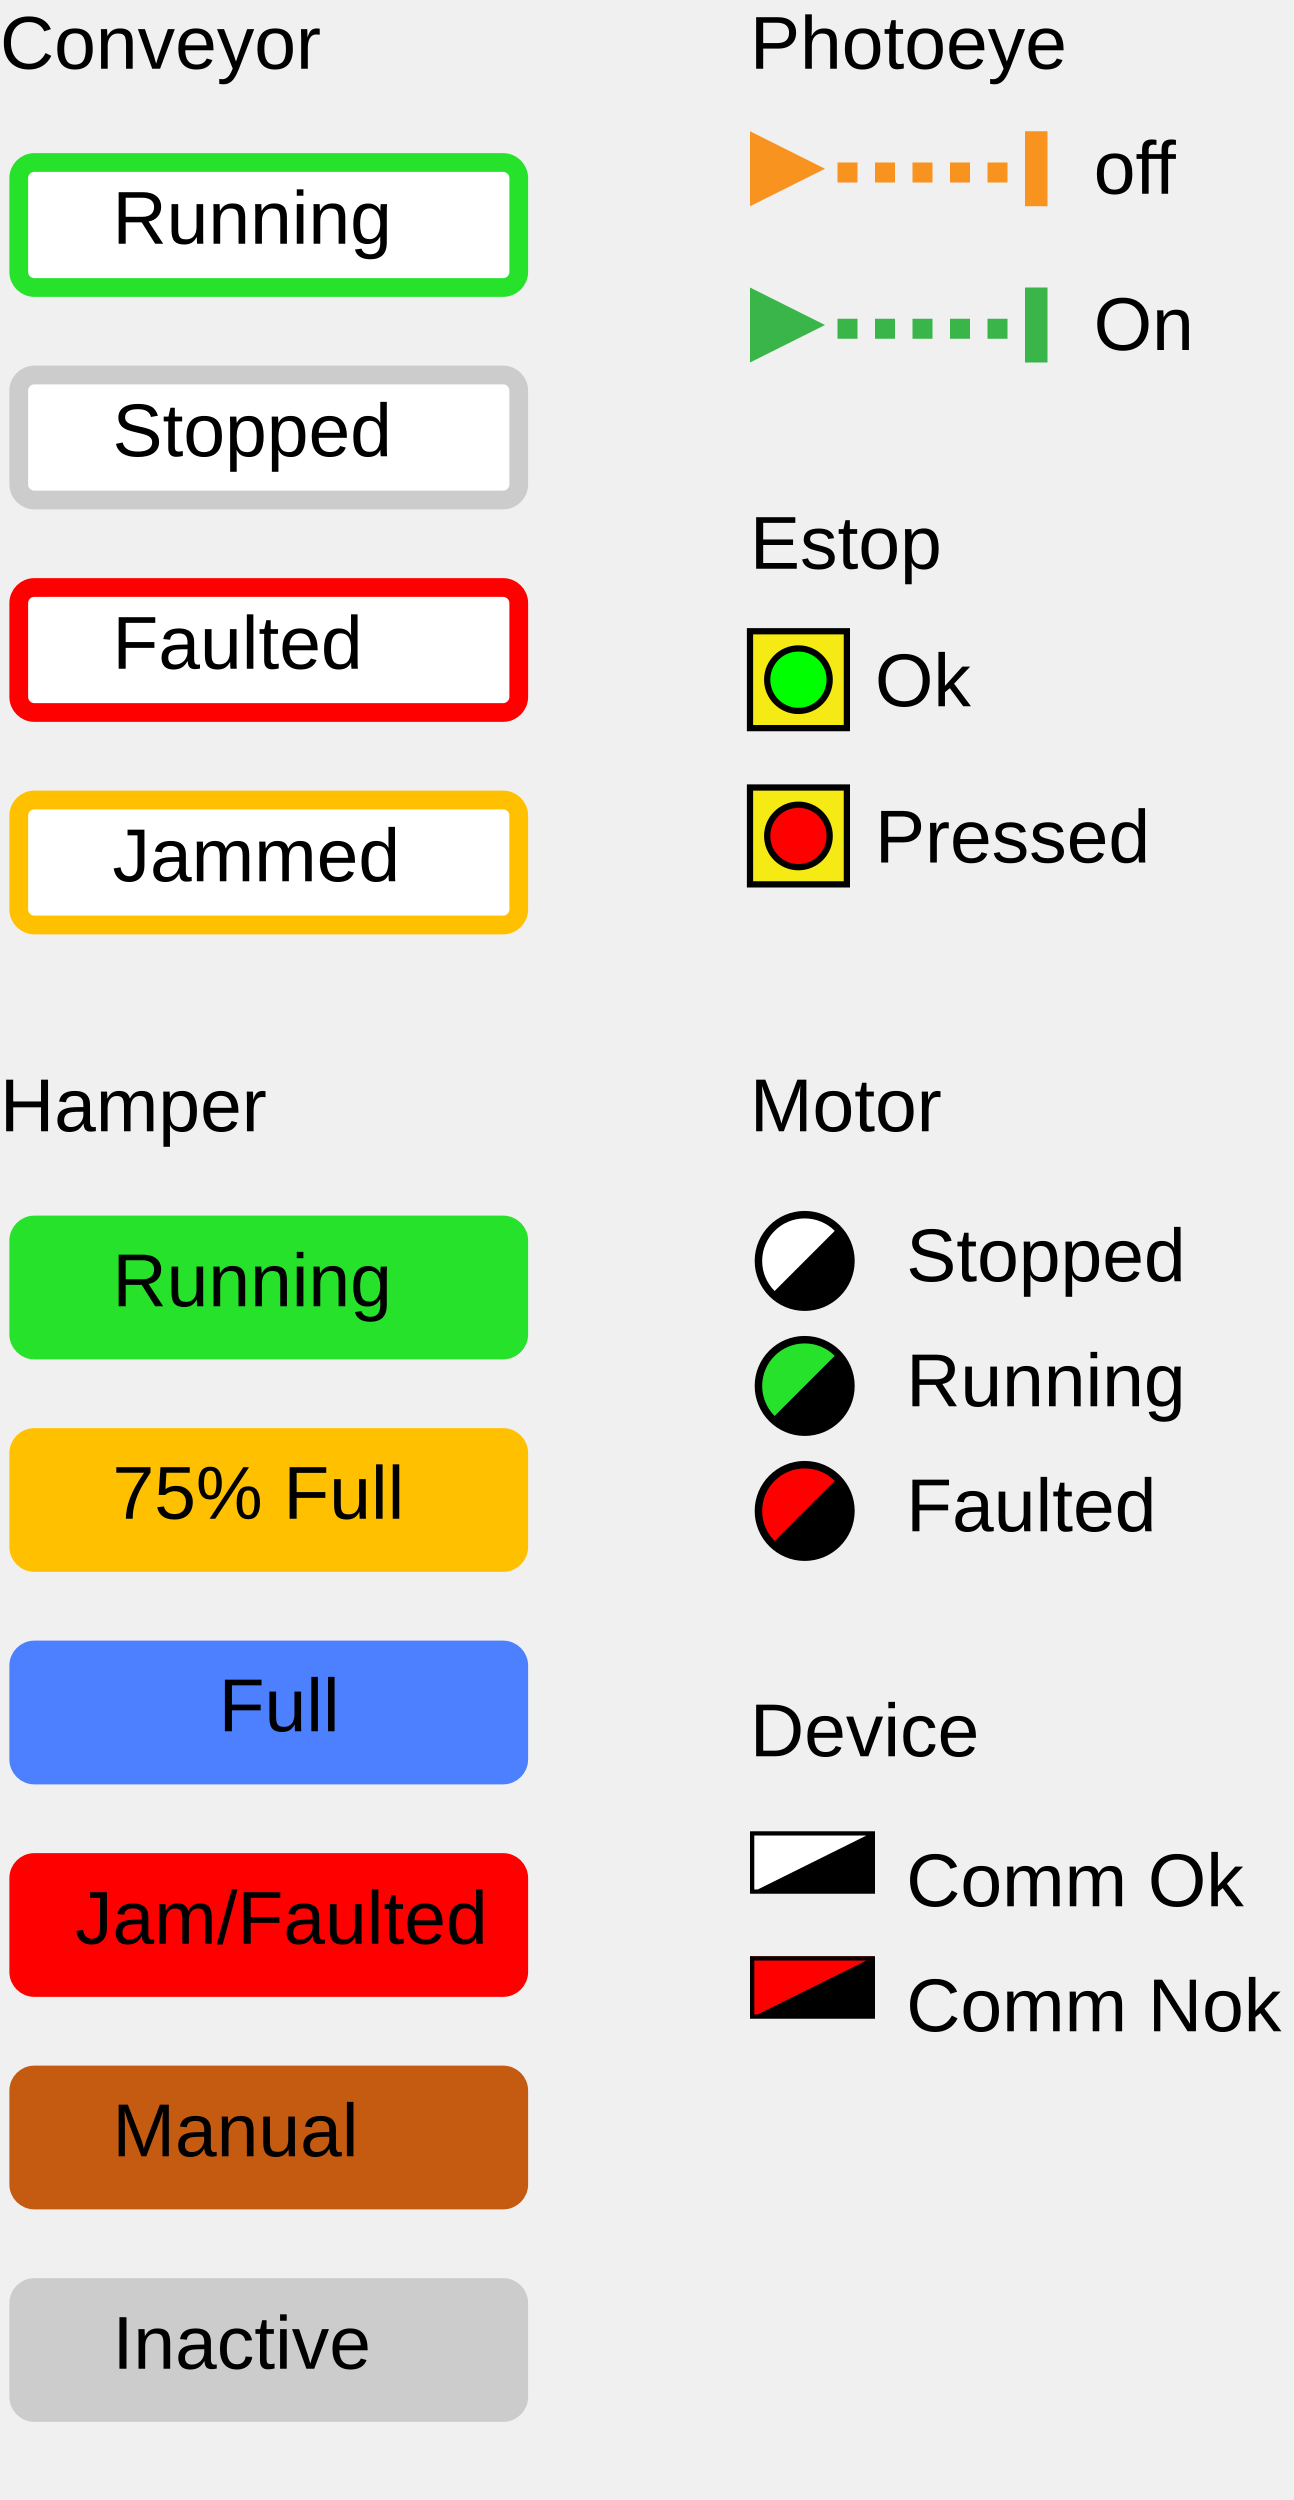
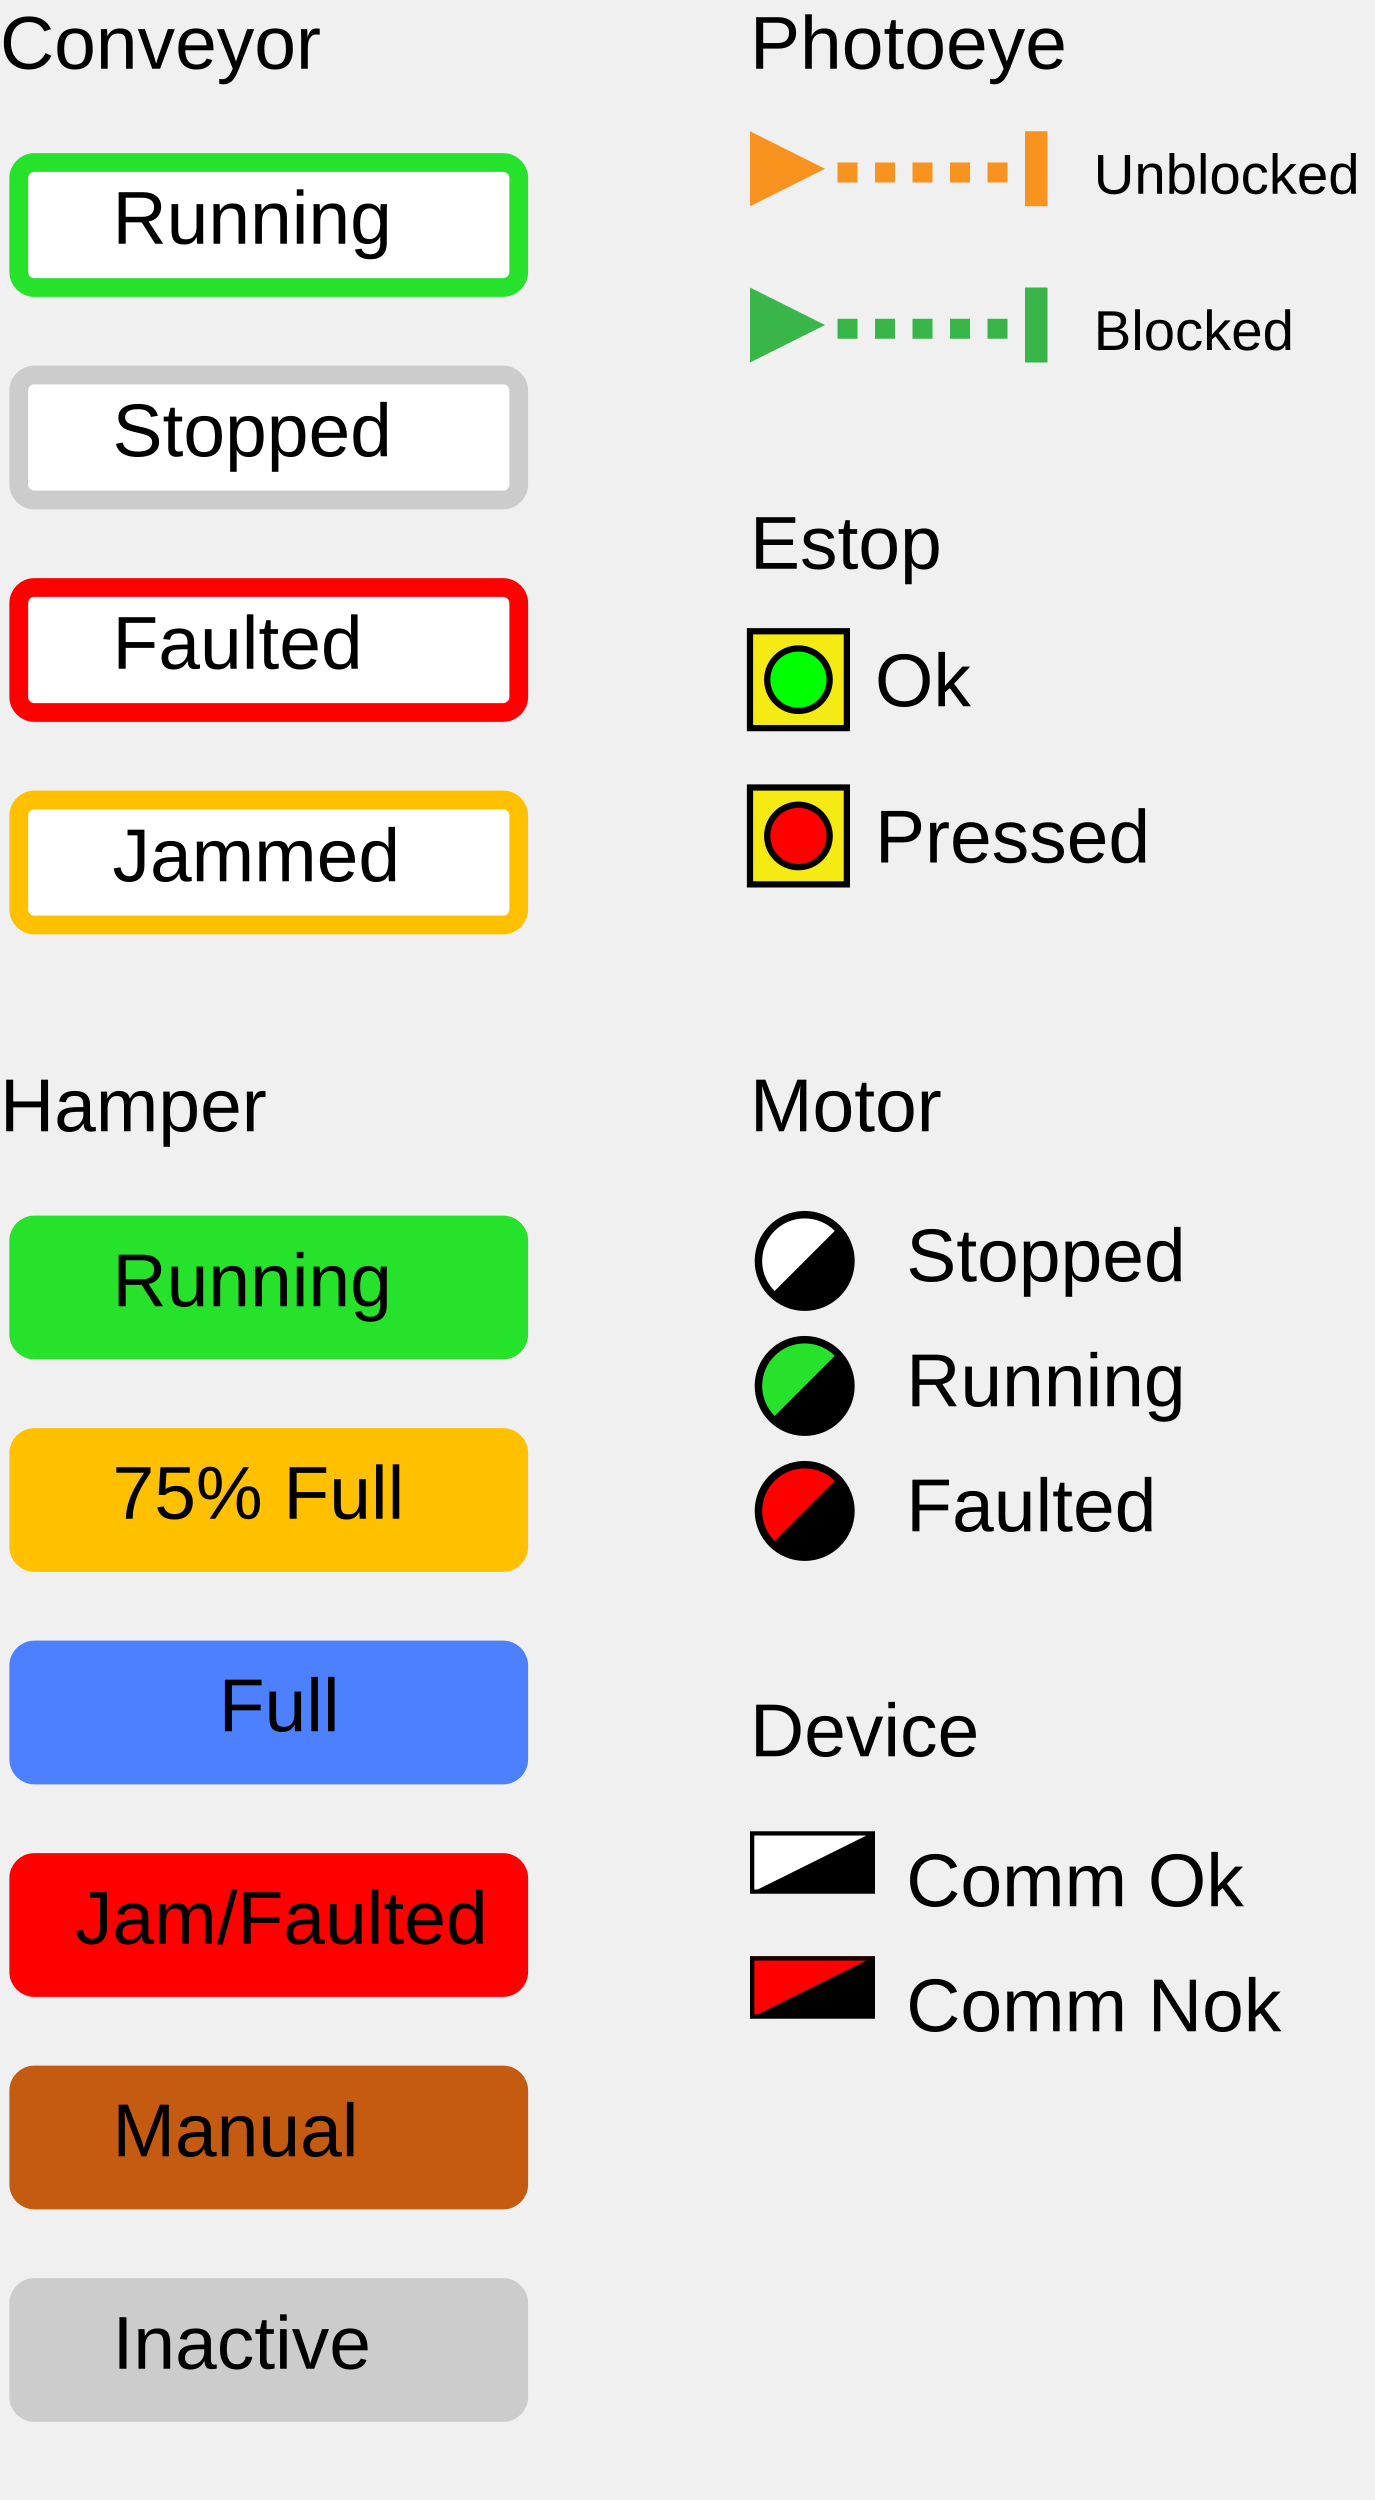
- <svg xmlns="http://www.w3.org/2000/svg" id="Layer_1" data-name="Layer 1" viewBox="0 0 207 400">
+ <svg xmlns="http://www.w3.org/2000/svg" id="Layer_1" data-name="Layer 1" viewBox="0 0 220 400">
  <defs>
    <style>
      .photoeye-off {
        fill: #f7931e;
      }
      .photoeye-on {
      fill: #39b54a;
      }
      .gv-text {
        font-family: ArialMT, Arial;
        font-size: 12px;
      }
    </style>
  </defs>
  <g transform="translate(0 0)">
    <text class="gv-text" transform="translate(0 11)">
      <tspan x="0" y="0">Conveyor</tspan>
    </text>
    <g transform="translate(0 23)">
      <rect x="3" y="3" width="80" height="20" rx="2.5" ry="2.5" style="fill:#fff;stroke:#27e22b;stroke-width:3px;" />
      <text class="gv-text" transform="translate(18 16)">
        <tspan x="0" y="0">Running</tspan>
      </text>
    </g>
    <g transform="translate(0 57)">
      <rect x="3" y="3" width="80" height="20" rx="2.5" ry="2.5" style="fill:#fff;stroke:#ccc;stroke-width:3px;" />
      <text class="gv-text" transform="translate(18 16)">
        <tspan x="0" y="0">Stopped</tspan>
      </text>
    </g>
    <g transform="translate(0 91)">
      <rect x="3" y="3" width="80" height="20" rx="2.5" ry="2.5" style="fill:#fff;stroke:#ff0000;stroke-width:3px;" />
      <text class="gv-text" transform="translate(18 16)">
        <tspan x="0" y="0">Faulted</tspan>
      </text>
    </g>
    <g transform="translate(0 125)">
      <rect x="3" y="3" width="80" height="20" rx="2.5" ry="2.5" style="fill:#fff;stroke:#ffc000;stroke-width:3px;" />
      <text class="gv-text" transform="translate(18 16)">
        <tspan x="0" y="0">Jammed</tspan>
      </text>
    </g>
  </g>
  <g transform="translate(0 170)">
    <text class="gv-text" transform="translate(0 11)">
      <tspan x="0" y="0">Hamper</tspan>
    </text>
    <g transform="translate(0 23)">
      <rect x="3" y="3" width="80" height="20" rx="2.5" ry="2.5" style="fill:#27e22b;stroke:#27e22b;stroke-width:3px;" />
      <text class="gv-text" transform="translate(18 16)">
        <tspan x="0" y="0">Running</tspan>
      </text>
    </g>
    <g transform="translate(0 57)">
      <rect x="3" y="3" width="80" height="20" rx="2.5" ry="2.5" style="fill:#ffc000;stroke:#ffc000;stroke-width:3px;" />
      <text class="gv-text" transform="translate(18 16)">
        <tspan x="0" y="0">75% Full</tspan>
      </text>
    </g>
    <g transform="translate(0 91)">
      <rect x="3" y="3" width="80" height="20" rx="2.5" ry="2.5" style="fill:#4d80ff;stroke:#4d80ff;stroke-width:3px;" />
      <text class="gv-text" transform="translate(35 16)">
        <tspan x="0" y="0">Full</tspan>
      </text>
    </g>
    <g transform="translate(0 125)">
      <rect x="3" y="3" width="80" height="20" rx="2.5" ry="2.5" style="fill:#f00;stroke:#f00;stroke-width:3px;" />
      <text class="gv-text" transform="translate(12 16)">
        <tspan x="0" y="0">Jam/Faulted</tspan>
      </text>
    </g>
    <g transform="translate(0 159)">
      <rect x="3" y="3" width="80" height="20" rx="2.5" ry="2.5" style="fill:#c55a11;stroke:#c55a11;stroke-width:3px;" />
      <text class="gv-text" transform="translate(18 16)">
        <tspan x="0" y="0">Manual</tspan>
      </text>
    </g>
    <g transform="translate(0 193)">
      <rect x="3" y="3" width="80" height="20" rx="2.5" ry="2.5" style="fill:#ccc;stroke:#ccc;stroke-width:3px;" />
      <text class="gv-text" transform="translate(18 16)">
        <tspan x="0" y="0">Inactive</tspan>
      </text>
    </g>
  </g>
  <g transform="translate(120 0)">
    <text class="gv-text" transform="translate(0 11)">
      <tspan x="0" y="0">Photoeye</tspan>
    </text>
    <g transform="translate(0 21)">
      <polygon class="photoeye-off" points="12 6 0 0 0 12 12 6" />
      <rect class="photoeye-off" x="14" y="5" width="3.2" height="3.2" />
      <rect class="photoeye-off" x="20" y="5" width="3.2" height="3.2" />
      <rect class="photoeye-off" x="26" y="5" width="3.2" height="3.2" />
      <rect class="photoeye-off" x="32" y="5" width="3.2" height="3.2" />
      <rect class="photoeye-off" x="38" y="5" width="3.2" height="3.2" />
      <rect class="photoeye-off" x="44" y="0" width="3.6" height="12" />
-       <text class="gv-text" x="55" y="10">off</text>
+       <text class="gv-text" style="font-size:9px" x="55" y="10">Unblocked</text>
    </g>
    <g transform="translate(0 46)">
      <polygon class="photoeye-on" points="12 6 0 0 0 12 12 6" />
      <rect class="photoeye-on" x="14" y="5" width="3.2" height="3.2" />
      <rect class="photoeye-on" x="20" y="5" width="3.2" height="3.2" />
      <rect class="photoeye-on" x="26" y="5" width="3.2" height="3.2" />
      <rect class="photoeye-on" x="32" y="5" width="3.2" height="3.2" />
      <rect class="photoeye-on" x="38" y="5" width="3.2" height="3.2" />
      <rect class="photoeye-on" x="44" y="0" width="3.6" height="12" />
-       <text class="gv-text" x="55" y="10">On</text>
+       <text class="gv-text" style="font-size:9px" x="55" y="10">Blocked</text>
    </g>
  </g>
  <g transform="translate(120 80)">
    <text class="gv-text" transform="translate(0 11)">
      <tspan x="0" y="0">Estop</tspan>
    </text>
    <g transform="translate(0 21)">
      <rect x="0" y="0" width="15.5" height="15.5" style="fill:#f5ea14;stroke:#000000;stroke-width:1px;" />
      <circle cx="7.75" cy="7.75" r="5" stroke="black" stroke-width="1" fill="#00ff00" />
      <text class="gv-text" transform="translate(20 12)">
        <tspan x="0" y="0">Ok</tspan>
      </text>
    </g>
    <g transform="translate(0 46)">
      <rect x="0" y="0" width="15.5" height="15.5" style="fill:#f5ea14;stroke:#000000;stroke-width:1px;" />
      <circle cx="7.75" cy="7.75" r="5" stroke="black" stroke-width="1" fill="#ff0000" />
      <text class="gv-text" transform="translate(20 12)">
        <tspan x="0" y="0">Pressed</tspan>
      </text>
    </g>
  </g>
  <g transform="translate(120 170)">
    <text class="gv-text" transform="translate(0 11)">
      <tspan x="0" y="0">Motor</tspan>
    </text>
    <g transform="translate(0 23)">
      <circle cx="8.75" cy="8.75" r="7.304" stroke="black" stroke-width="1" fill="#fff" />
      <path d="M8.75,.75c-4.411,0-8,3.589-8,8s3.589,8,8,8,8-3.589,8-8-3.589-8-8-8Zm-7.304,8c0-4.028,3.277-7.305,7.304-7.305,2.014,0,3.84,.82,5.162,2.142l-10.325,10.325c-1.323-1.322-2.142-3.148-2.142-5.162Z" />
      <text class="gv-text" transform="translate(25 12)">
        <tspan x="0" y="0">Stopped</tspan>
      </text>
    </g>
    <g transform="translate(0 43)">
      <circle cx="8.75" cy="8.75" r="7.304" stroke="black" stroke-width="1" fill="#27e22b" />
      <path d="M8.75,.75c-4.411,0-8,3.589-8,8s3.589,8,8,8,8-3.589,8-8-3.589-8-8-8Zm-7.304,8c0-4.028,3.277-7.305,7.304-7.305,2.014,0,3.84,.82,5.162,2.142l-10.325,10.325c-1.323-1.322-2.142-3.148-2.142-5.162Z" />
      <text class="gv-text" transform="translate(25 12)">
        <tspan x="0" y="0">Running</tspan>
      </text>
    </g>
    <g transform="translate(0 63)">
      <circle cx="8.75" cy="8.75" r="7.304" stroke="black" stroke-width="1" fill="red" />
      <path d="M8.75,.75c-4.411,0-8,3.589-8,8s3.589,8,8,8,8-3.589,8-8-3.589-8-8-8Zm-7.304,8c0-4.028,3.277-7.305,7.304-7.305,2.014,0,3.84,.82,5.162,2.142l-10.325,10.325c-1.323-1.322-2.142-3.148-2.142-5.162Z" />
      <text class="gv-text" transform="translate(25 12)">
        <tspan x="0" y="0">Faulted</tspan>
      </text>
    </g>
  </g>
  <g transform="translate(120 270)">
    <text class="gv-text" transform="translate(0 11)">
      <tspan x="0" y="0">Device</tspan>
    </text>
    <g transform="translate(0 23)">
      <rect x="0" y="0" width="19.914" height="9.863" style="fill:#fff" />
      <path d="M0,0v10h20v-10h-20Zm.686,9.318v-8.636h17.94l-17.393,8.636h-.547Z" />
      <text class="gv-text" transform="translate(25 12)">
        <tspan x="0" y="0">Comm Ok</tspan>
      </text>
    </g>
    <g transform="translate(0 43)">
      <rect x="0" y="0" width="19.914" height="9.863" style="fill:#f00" />
      <path d="M0,0v10h20v-10h-20Zm.686,9.318v-8.636h17.94l-17.393,8.636h-.547Z" />
      <text class="gv-text" transform="translate(25 12)">
        <tspan x="0" y="0">Comm Nok</tspan>
      </text>
    </g>
  </g>
</svg>
